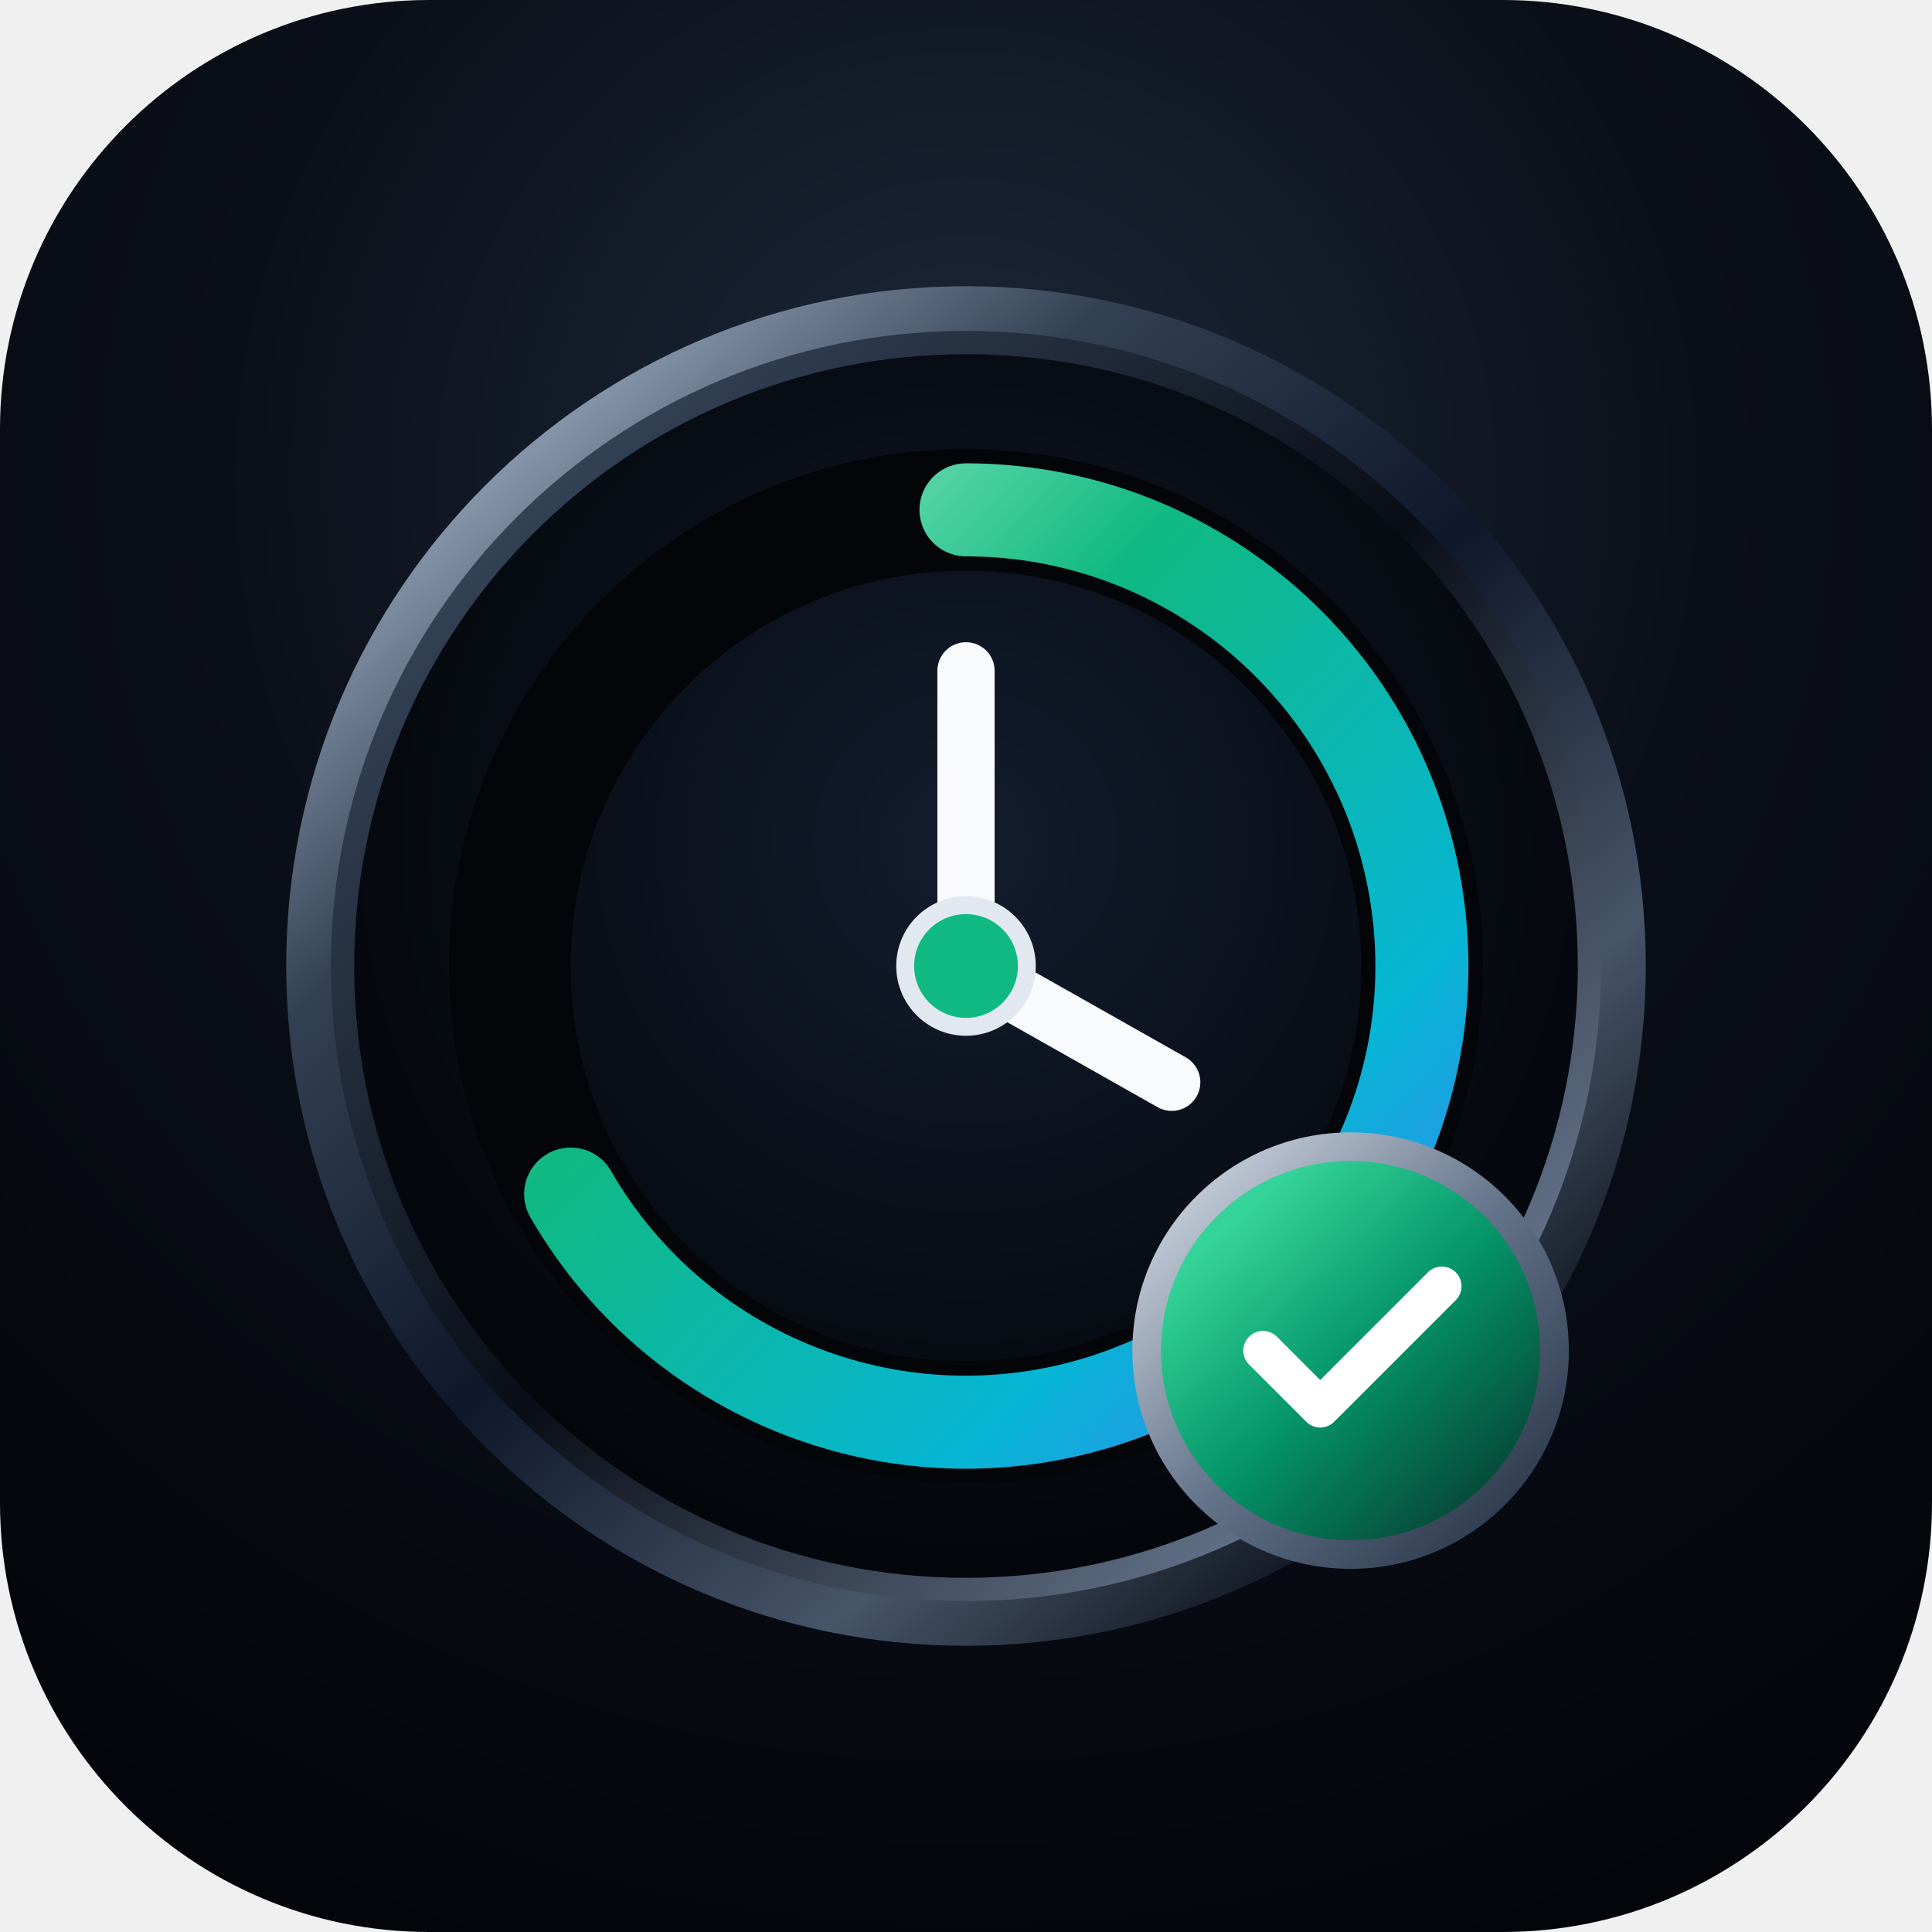
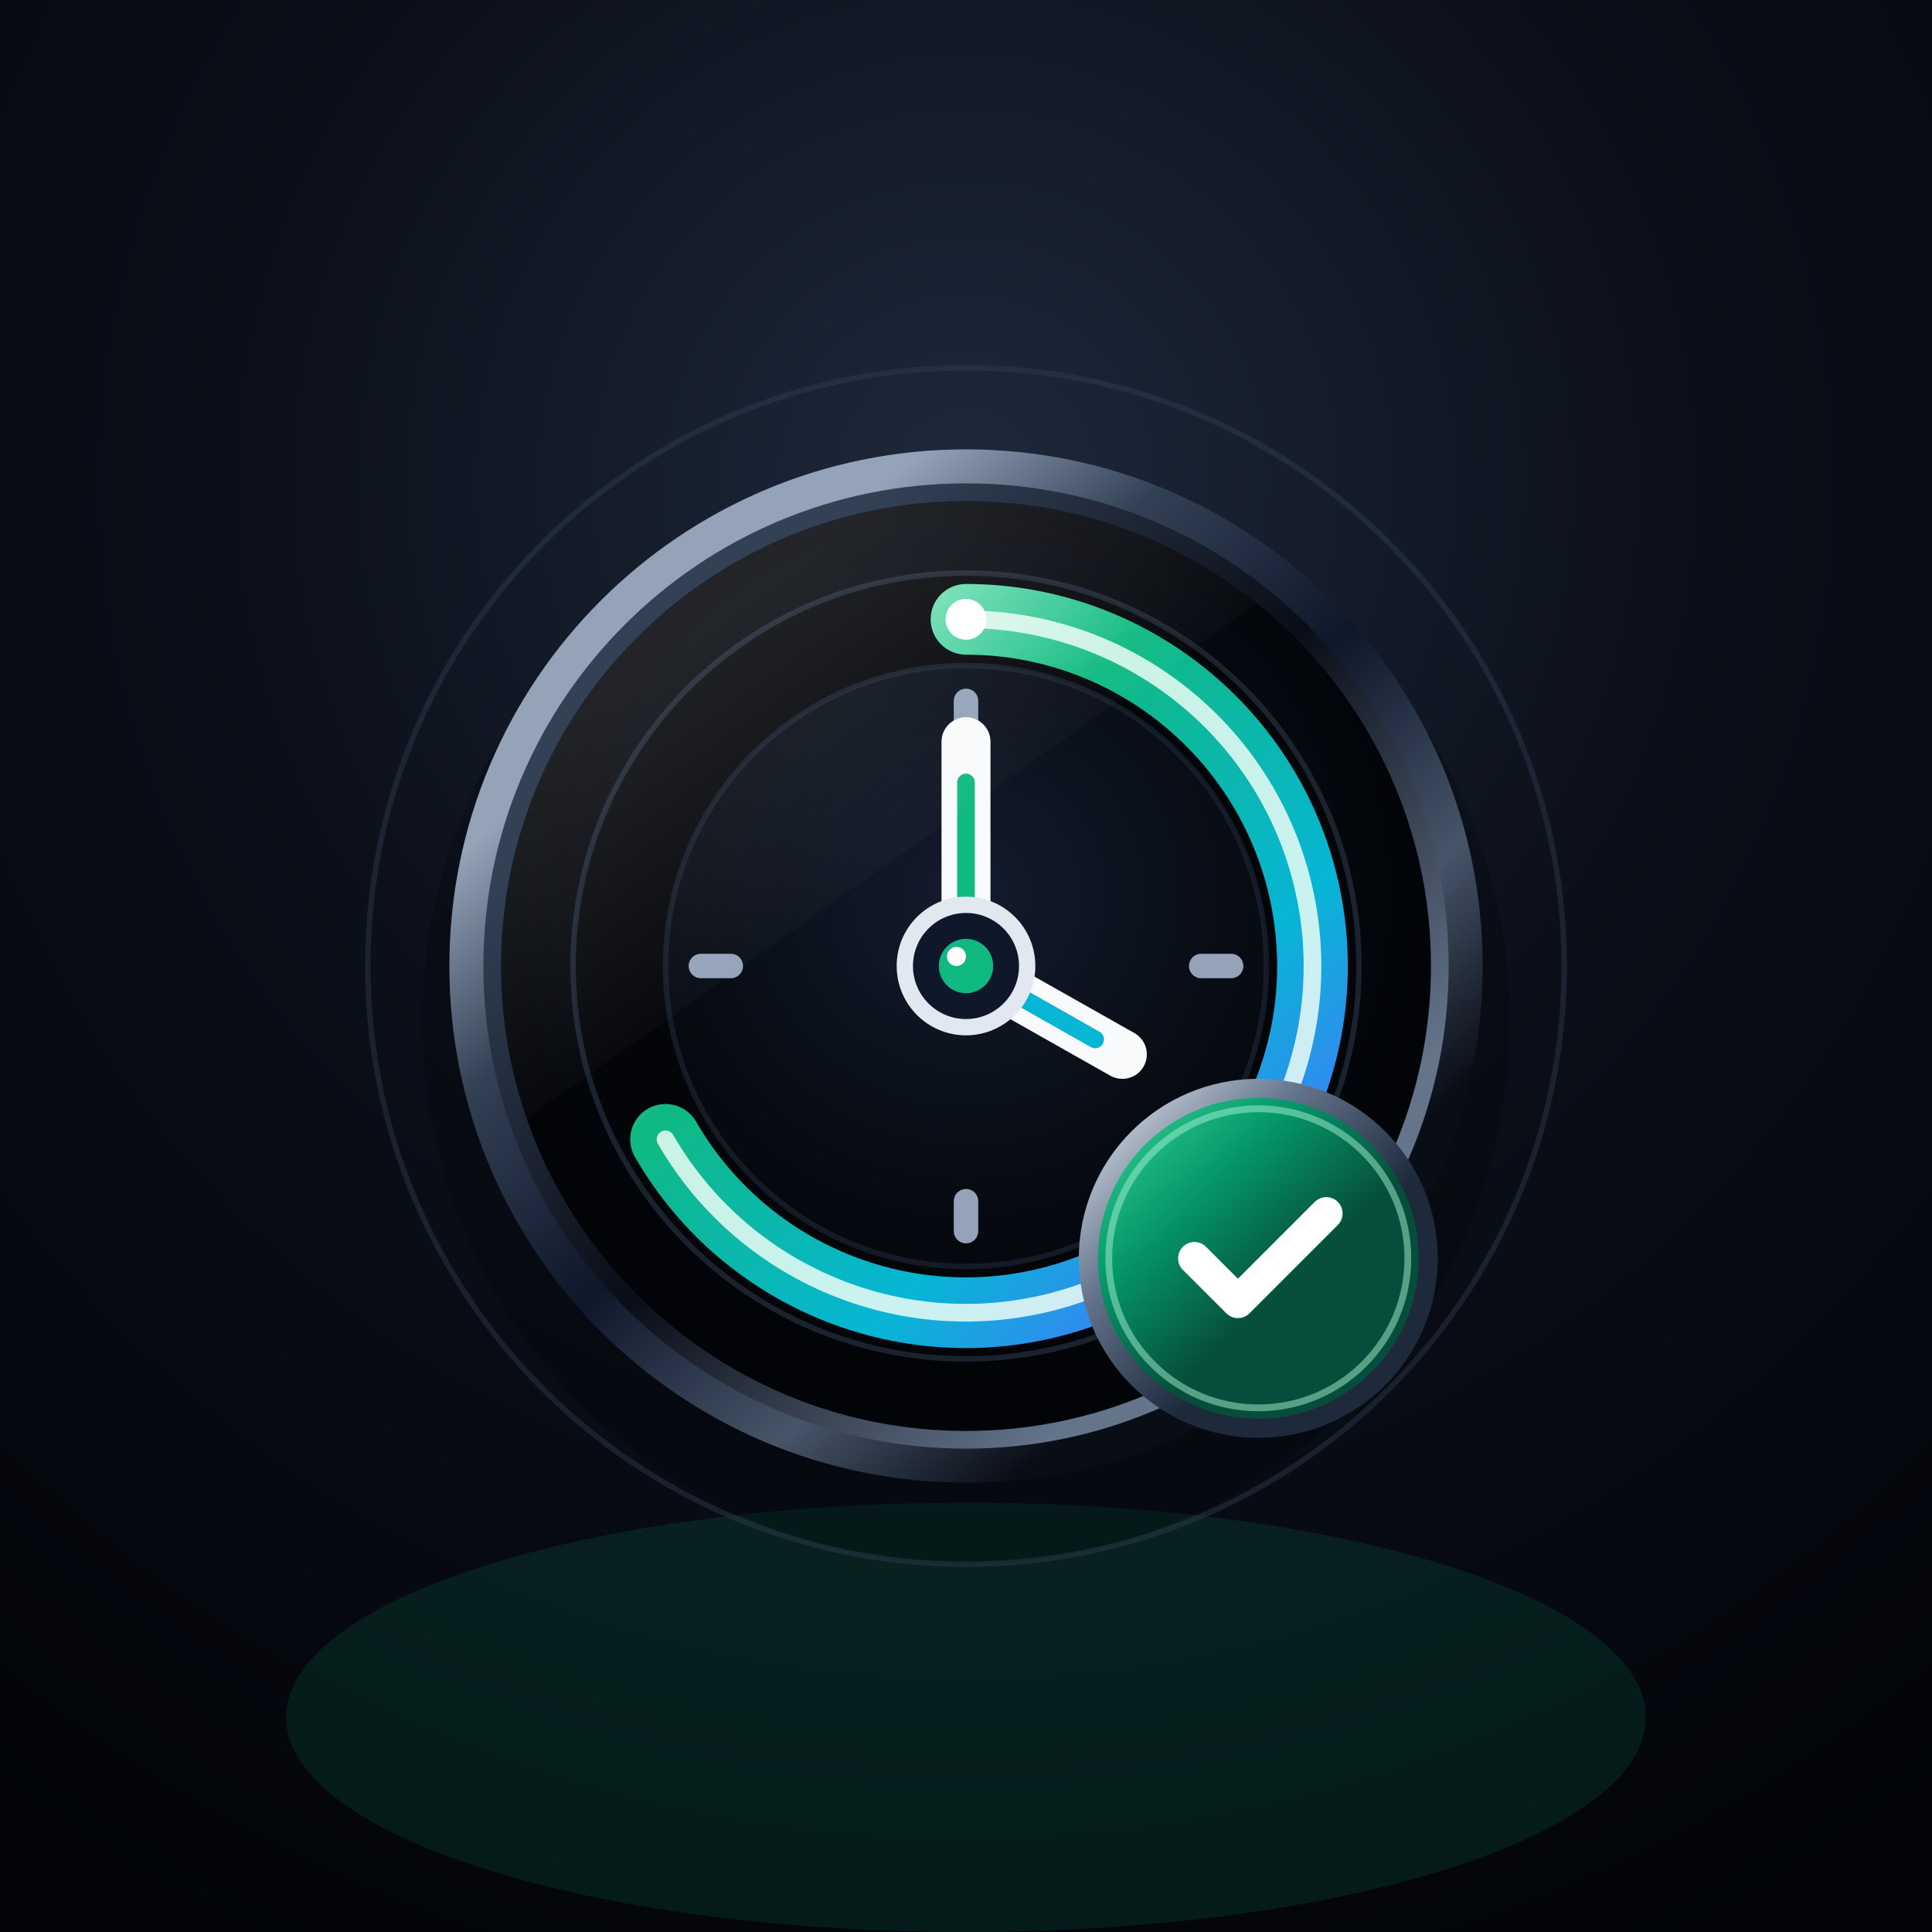
<svg xmlns="http://www.w3.org/2000/svg" viewBox="0 0 108 108" width="108" height="108" role="img" aria-label="AutoWorkTracker">
  <defs>
-     <radialGradient id="luxBg" cx="50%" cy="25%" r="85%">
-       <stop offset="0%" stop-color="#1E293B" />
-       <stop offset="45%" stop-color="#0B0F19" />
-       <stop offset="100%" stop-color="#020408" />
+     <radialGradient id="luxBg" gradientUnits="userSpaceOnUse" cx="54" cy="27" r="92">
+       <stop offset="0" stop-color="#1E293B" />
+       <stop offset="0.45" stop-color="#0B0F19" />
+       <stop offset="1" stop-color="#020408" />
    </radialGradient>
-     <linearGradient id="titaniumRim" x1="15%" y1="10%" x2="85%" y2="90%">
-       <stop offset="0%" stop-color="#94A3B8" />
-       <stop offset="22%" stop-color="#334155" />
-       <stop offset="50%" stop-color="#0F172A" />
-       <stop offset="78%" stop-color="#475569" />
-       <stop offset="100%" stop-color="#090D16" />
+     <linearGradient id="titaniumRim" gradientUnits="userSpaceOnUse" x1="27.4" y1="23.6" x2="80.6" y2="84.4" gradientTransform="translate(54 54) scale(0.76) translate(-54 -54)">
+       <stop offset="0" stop-color="#94A3B8" />
+       <stop offset="0.22" stop-color="#334155" />
+       <stop offset="0.5" stop-color="#0F172A" />
+       <stop offset="0.78" stop-color="#475569" />
+       <stop offset="1" stop-color="#090D16" />
    </linearGradient>
-     <linearGradient id="innerRim" x1="85%" y1="85%" x2="15%" y2="15%">
-       <stop offset="0%" stop-color="#64748B" />
-       <stop offset="50%" stop-color="#090D16" />
-       <stop offset="100%" stop-color="#334155" />
+     <linearGradient id="innerRim" gradientUnits="userSpaceOnUse" x1="81" y1="81" x2="27" y2="27" gradientTransform="translate(54 54) scale(0.76) translate(-54 -54)">
+       <stop offset="0" stop-color="#64748B" />
+       <stop offset="0.5" stop-color="#090D16" />
+       <stop offset="1" stop-color="#334155" />
    </linearGradient>
-     <radialGradient id="dialFace" cx="50%" cy="40%" r="65%">
-       <stop offset="0%" stop-color="#131C2E" />
-       <stop offset="65%" stop-color="#070B12" />
-       <stop offset="100%" stop-color="#020408" />
+     <radialGradient id="dialFace" gradientUnits="userSpaceOnUse" cx="54" cy="47" r="44" gradientTransform="translate(54 54) scale(0.76) translate(-54 -54)">
+       <stop offset="0" stop-color="#131C2E" />
+       <stop offset="0.65" stop-color="#070B12" />
+       <stop offset="1" stop-color="#020408" />
    </radialGradient>
-     <linearGradient id="emeraldArc" x1="0%" y1="0%" x2="100%" y2="100%">
-       <stop offset="0%" stop-color="#A7F3D0" />
-       <stop offset="35%" stop-color="#10B981" />
-       <stop offset="75%" stop-color="#06B6D4" />
-       <stop offset="100%" stop-color="#3B82F6" />
+     <linearGradient id="emeraldArc" gradientUnits="userSpaceOnUse" x1="28" y1="28" x2="80" y2="80" gradientTransform="translate(54 54) scale(0.76) translate(-54 -54)">
+       <stop offset="0" stop-color="#A7F3D0" />
+       <stop offset="0.35" stop-color="#10B981" />
+       <stop offset="0.75" stop-color="#06B6D4" />
+       <stop offset="1" stop-color="#3B82F6" />
    </linearGradient>
-     <linearGradient id="jewelBadge" x1="20%" y1="15%" x2="85%" y2="85%">
-       <stop offset="0%" stop-color="#34D399" />
-       <stop offset="50%" stop-color="#059669" />
-       <stop offset="100%" stop-color="#064E3B" />
+     <linearGradient id="goldRing" gradientUnits="userSpaceOnUse" x1="66" y1="66" x2="86" y2="86" gradientTransform="translate(54 54) scale(0.76) translate(-54 -54)">
+       <stop offset="0" stop-color="#E2E8F0" />
+       <stop offset="0.5" stop-color="#64748B" />
+       <stop offset="1" stop-color="#1E293B" />
    </linearGradient>
-     <linearGradient id="goldRing" x1="0%" y1="0%" x2="100%" y2="100%">
-       <stop offset="0%" stop-color="#E2E8F0" />
-       <stop offset="50%" stop-color="#64748B" />
-       <stop offset="100%" stop-color="#1E293B" />
+     <linearGradient id="jewelBadge" gradientUnits="userSpaceOnUse" x1="68" y1="67" x2="85" y2="85" gradientTransform="translate(54 54) scale(0.76) translate(-54 -54)">
+       <stop offset="0" stop-color="#34D399" />
+       <stop offset="0.5" stop-color="#059669" />
+       <stop offset="1" stop-color="#064E3B" />
+     </linearGradient>
+     <linearGradient id="glassSheen" gradientUnits="userSpaceOnUse" x1="30" y1="20" x2="78" y2="88" gradientTransform="translate(54 54) scale(0.76) translate(-54 -54)">
+       <stop offset="0" stop-color="#FFFFFF" stop-opacity="0.122" />
+       <stop offset="0.35" stop-color="#FFFFFF" stop-opacity="0.02" />
+       <stop offset="0.351" stop-color="#FFFFFF" stop-opacity="0" />
+       <stop offset="1" stop-color="#FFFFFF" stop-opacity="0" />
    </linearGradient>
  </defs>
-   <rect width="108" height="108" rx="24" fill="url(#luxBg)" />
-   <circle cx="54" cy="54" r="38" fill="url(#titaniumRim)" />
-   <circle cx="54" cy="54" r="35.5" fill="url(#innerRim)" />
-   <circle cx="54" cy="54" r="34.2" fill="url(#dialFace)" />
-   <circle cx="54" cy="54" r="25.5" fill="none" stroke="#030509" stroke-width="6.8" />
-   <path d="M54 28.5 A25.5 25.5 0 1 1 31.9 66.75" fill="none" stroke="url(#emeraldArc)" stroke-width="5.2" stroke-linecap="round" />
-   <path d="M54 37.5 V54 L65.5 60.5" fill="none" stroke="#F8FAFC" stroke-width="3.2" stroke-linecap="round" stroke-linejoin="round" />
-   <circle cx="54" cy="54" r="3.4" fill="#10B981" stroke="#E2E8F0" stroke-width="1" />
-   <circle cx="75.5" cy="75.5" r="12.2" fill="url(#goldRing)" />
-   <circle cx="75.5" cy="75.5" r="10.6" fill="url(#jewelBadge)" />
-   <path d="M70.6 75.5 L73.8 78.7 L80.6 71.9" fill="none" stroke="#FFFFFF" stroke-width="2.2" stroke-linecap="round" stroke-linejoin="round" />
+   <path d="M0,0h108v108h-108z" fill="url(#luxBg)" />
+   <path fill="#10B981" fill-opacity="0.12" d="M16,96 A38,12 0 1,1 92,96 A38,12 0 1,1 16,96 Z" />
+   <g transform="translate(54 54) scale(0.76) translate(-54 -54)">
+     <path fill="#000000" fill-opacity="0.22" d="M54,18 A40,40 0 1,1 54,98 A40,40 0 1,1 54,18 Z" />
+     <path fill="none" stroke="#334155" stroke-opacity="0.4" stroke-width="0.4" d="M54,10 A44,44 0 1,1 54,98 A44,44 0 1,1 54,10 Z" />
+     <path fill="url(#titaniumRim)" d="M54,16 A38,38 0 1,1 54,92 A38,38 0 1,1 54,16 Z" />
+     <path fill="url(#innerRim)" d="M54,18.5 A35.5,35.5 0 1,1 54,89.5 A35.5,35.5 0 1,1 54,18.5 Z" />
+     <path fill="url(#dialFace)" d="M54,19.8 A34.2,34.2 0 1,1 54,88.2 A34.2,34.2 0 1,1 54,19.8 Z" />
+     <path fill="none" stroke="#030509" stroke-width="6.8" d="M54,28.5 A25.5,25.5 0 1,1 54,79.5 A25.5,25.5 0 1,1 54,28.5 Z" />
+     <path fill="none" stroke="#334155" stroke-opacity="0.5" stroke-width="0.4" d="M54,25.1 A28.9,28.9 0 1,1 54,82.9 A28.9,28.9 0 1,1 54,25.1 Z" />
+     <path fill="none" stroke="#1E293B" stroke-opacity="0.6" stroke-width="0.4" d="M54,31.9 A22.1,22.1 0 1,1 54,76.1 A22.1,22.1 0 1,1 54,31.9 Z" />
+     <path fill="none" stroke="url(#emeraldArc)" stroke-width="5.2" stroke-linecap="round" d="M54,28.5 A25.5,25.5 0 1,1 31.9,66.75" />
+     <path fill="none" stroke="#ECFDF5" stroke-opacity="0.85" stroke-width="1.3" stroke-linecap="round" d="M54,28.5 A25.5,25.5 0 1,1 31.9,66.75" />
+     <path fill="#FFFFFF" d="M54,27 A1.5,1.5 0 1,1 54,30 A1.5,1.5 0 1,1 54,27 Z" />
+     <path fill="none" stroke="#94A3B8" stroke-width="1.8" stroke-linecap="round" d="M54,34.5 v2.2 M73.5,54 h-2.2 M54,73.5 v-2.2 M34.5,54 h2.2" />
+     <path fill="none" stroke="#F8FAFC" stroke-width="3.6" stroke-linecap="round" stroke-linejoin="round" d="M54,37.5 V54 L65.5,60.5" />
+     <path fill="none" stroke="#10B981" stroke-width="1.3" stroke-linecap="round" d="M54,40.5 V50" />
+     <path fill="none" stroke="#06B6D4" stroke-width="1.3" stroke-linecap="round" d="M57.5,56 L63.5,59.4" />
+     <path fill="#0F172A" stroke="#E2E8F0" stroke-width="1.2" d="M54,49.5 A4.5,4.5 0 1,1 54,58.5 A4.5,4.5 0 1,1 54,49.5 Z" />
+     <path fill="#10B981" d="M54,52 A2,2 0 1,1 54,56 A2,2 0 1,1 54,52 Z" />
+     <path fill="#FFFFFF" d="M53.3,52.6 A0.7,0.7 0 1,1 53.3,54 A0.7,0.7 0 1,1 53.3,52.6 Z" />
+     <path fill="url(#goldRing)" d="M75.5,62.3 A13.2,13.2 0 1,1 75.5,88.7 A13.2,13.2 0 1,1 75.5,62.3 Z" />
+     <path fill="url(#jewelBadge)" d="M75.5,63.7 A11.8,11.8 0 1,1 75.5,87.3 A11.8,11.8 0 1,1 75.5,63.7 Z" />
+     <path fill="none" stroke="#A7F3D0" stroke-opacity="0.5" stroke-width="0.5" d="M75.5,64.5 A11,11 0 1,1 75.5,86.5 A11,11 0 1,1 75.5,64.5 Z" />
+     <path fill="none" stroke="#FFFFFF" stroke-width="2.4" stroke-linecap="round" stroke-linejoin="round" d="M70.8,75.5 L74,78.7 L80.5,72.2" />
+     <path fill="url(#glassSheen)" d="M54,19.8 A34.2,34.2 0 1,1 54,88.2 A34.2,34.2 0 1,1 54,19.8 Z" />
+   </g>
</svg>
